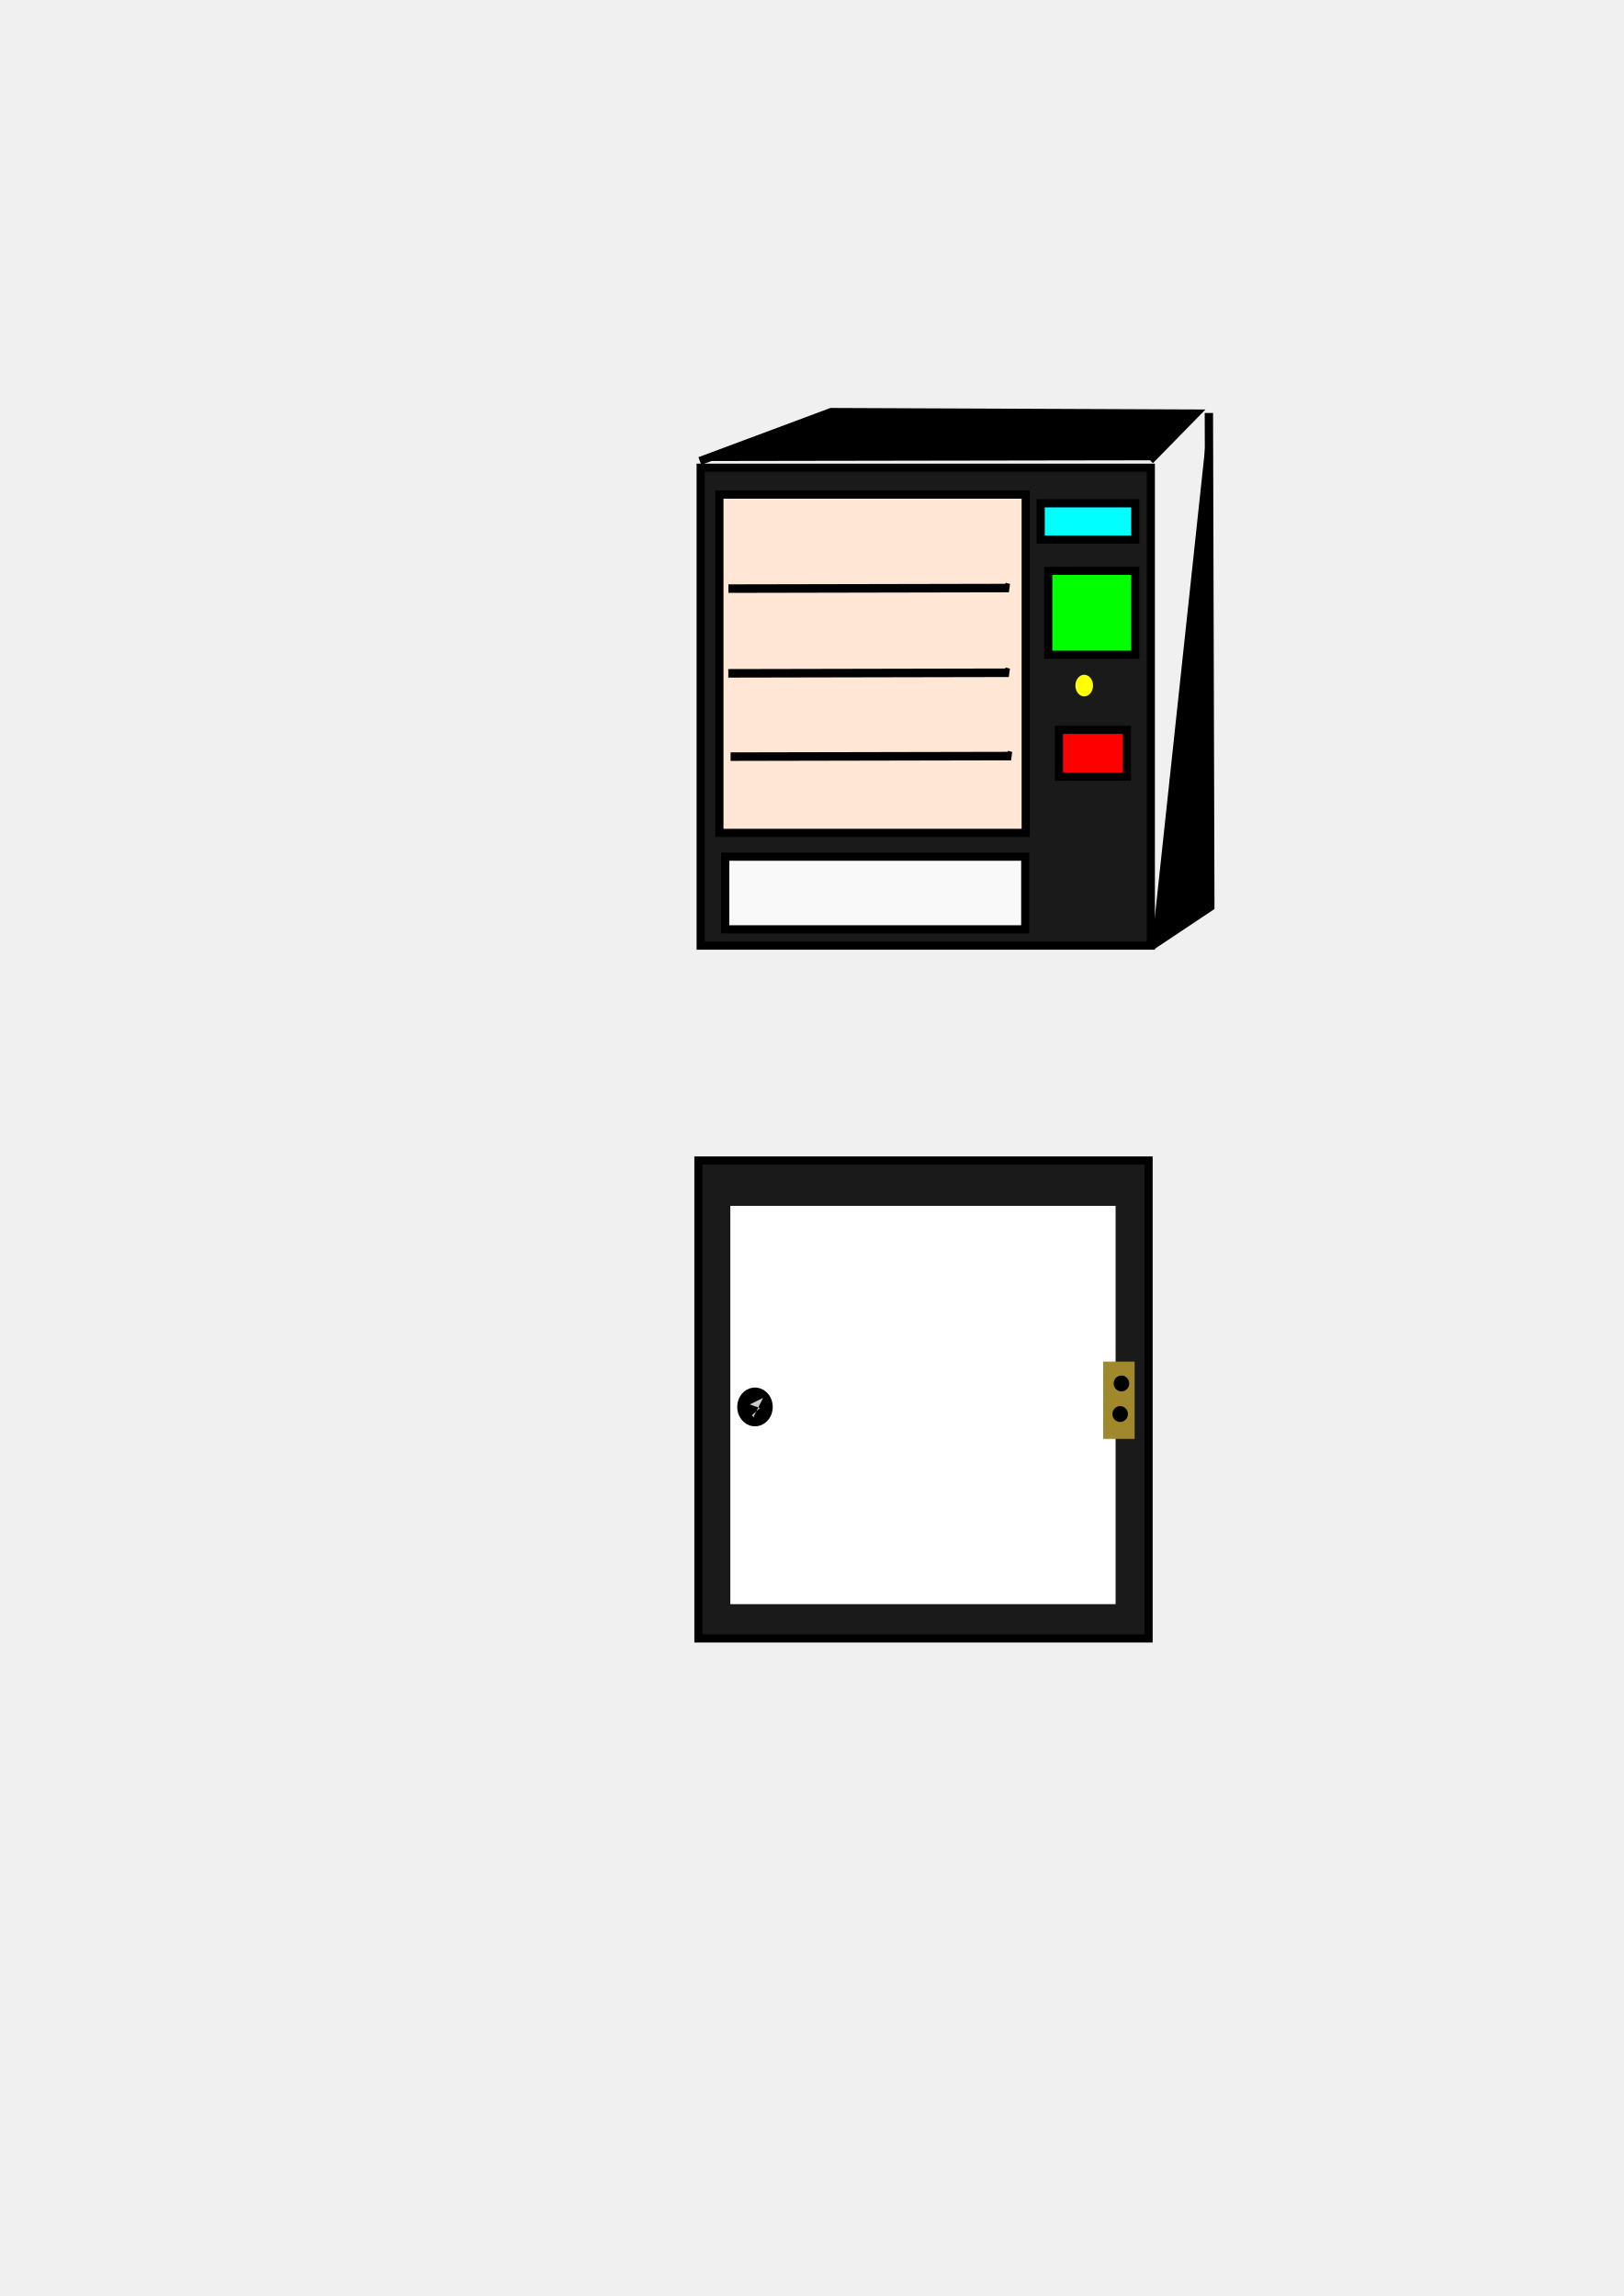
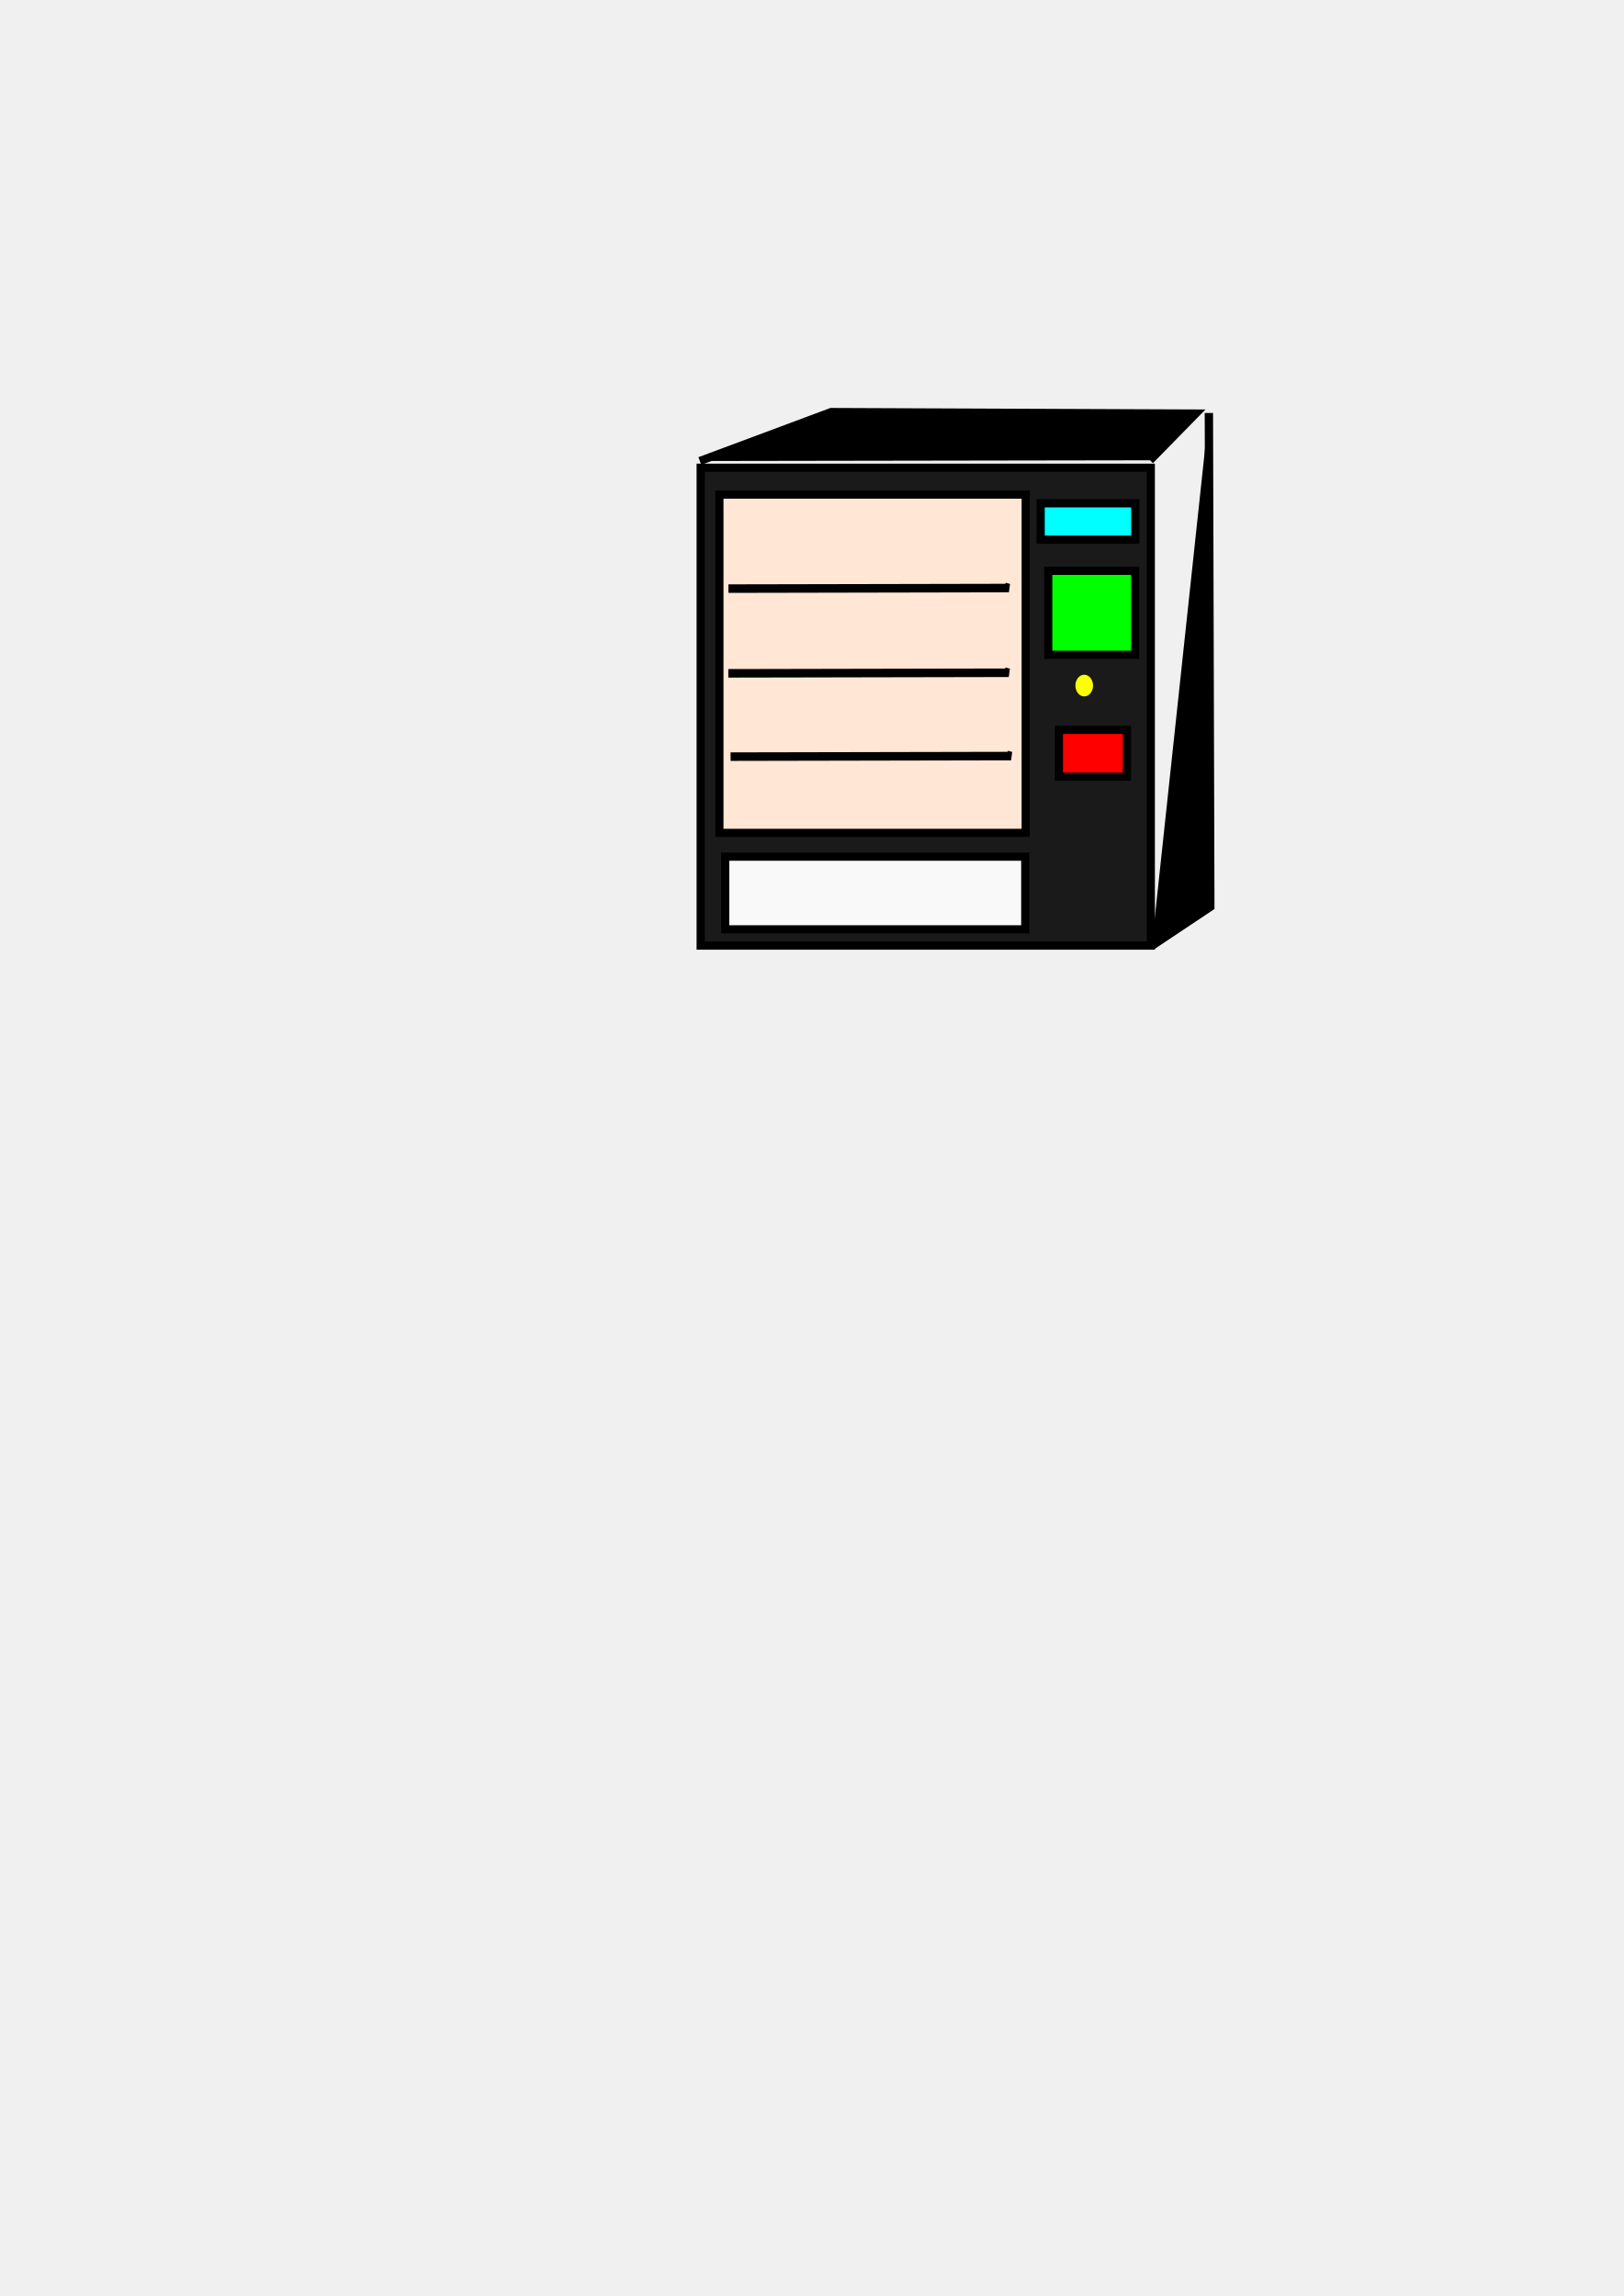
<svg xmlns="http://www.w3.org/2000/svg" width="210mm" height="297mm" viewBox="0 0 210 297" version="1.1" id="svg1">
  <defs id="defs1" />
  <g id="layer1">
    <rect style="fill:#1a1a1a;stroke:#000000;stroke-width:1.056" id="rect3" width="58.218" height="61.818" x="90.621" y="60.502" />
-     <rect style="fill:#1a1a1a;stroke:#000000;stroke-width:1.056" id="rect3-7" width="58.218" height="61.818" x="90.331" y="150.12" />
    <rect style="fill:#ffe6d5;stroke:#000000;stroke-width:1.056" id="rect4" width="39.616" height="43.757" x="93.042" y="63.98" />
    <path style="fill:#000000;stroke:#000000;stroke-width:1.104" d="m 94.491,97.876 c 36.273,-0.073 36.273,-0.073 36.273,-0.073 l -0.558,-0.155" id="path10-2" />
    <path style="fill:#000000;stroke:#000000;stroke-width:1.104" d="m 94.195,87.098 c 36.273,-0.073 36.273,-0.073 36.273,-0.073 l -0.558,-0.155" id="path10-5" />
    <rect style="fill:#00ffff;stroke:#000000;stroke-width:1.056" id="rect5" width="12.238" height="4.701" x="134.592" y="65.105" />
    <rect style="fill:#00ff00;stroke:#000000;stroke-width:1.056" id="rect6" width="11.251" height="10.86" x="135.574" y="73.839" />
    <rect style="fill:#ff0000;stroke:#000000;stroke-width:1.056" id="rect7" width="8.79" height="6.056" x="136.956" y="94.411" />
    <rect style="fill:#f9f9f9;stroke:#000000;stroke-width:1.056" id="rect8" width="38.809" height="9.401" x="93.792" y="110.814" ry="0" />
    <path style="fill:#000000;stroke:#000000;stroke-width:1.056" d="m 90.514,59.634 c 16.984,-6.334 16.984,-6.334 16.984,-6.334 l 47.159,0.194 -5.919,6.047" id="path8" />
    <path style="fill:#000000;stroke:#000000;stroke-width:1.078" d="m 156.349,53.418 c 0.186,63.878 0.186,63.878 0.186,63.878 l -7.573,5.055 v 0" id="path9" />
    <path style="fill:#000000;stroke:#000000;stroke-width:1.104" d="m 94.21,76.141 c 36.273,-0.073 36.273,-0.073 36.273,-0.073 l -0.558,-0.155" id="path10" />
    <ellipse style="fill:#ffff00;stroke:none;stroke-width:1.056" id="path12" cx="140.226" cy="88.683" rx="1.14" ry="1.403" />
-     <rect style="fill:#ffffff;stroke:none;stroke-width:1.056" id="rect13" width="49.829" height="51.521" x="94.456" y="155.986" />
-     <rect style="fill:#a0892c;stroke:none;stroke-width:1.056" id="rect14" width="4.066" height="9.995" x="142.68" y="176.133" />
-     <ellipse style="fill:#000000;stroke:none;stroke-width:1.056" id="path14" cx="145.039" cy="178.958" rx="1.004" ry="1.027" />
-     <ellipse style="fill:#000000;stroke:none;stroke-width:1.056" id="path14-6" cx="144.874" cy="182.911" rx="1.004" ry="1.027" />
-     <ellipse style="fill:#000000;stroke:none;stroke-width:1.056" id="path15" cx="97.645" cy="181.996" rx="2.296" ry="2.506" />
-     <path style="fill:#cccccc;stroke:none;stroke-width:1.056" d="m 98.7,180.819 c -1.719,0.852 -1.719,0.852 -1.719,0.852 0,0 -1.3,-0.472 0,0 1.3,0.472 1.3,0.472 1.3,0.472 l -1.037,0.933 0.266,0.284 v -0.244 l -0.007,0.075" id="path16" />
  </g>
</svg>
